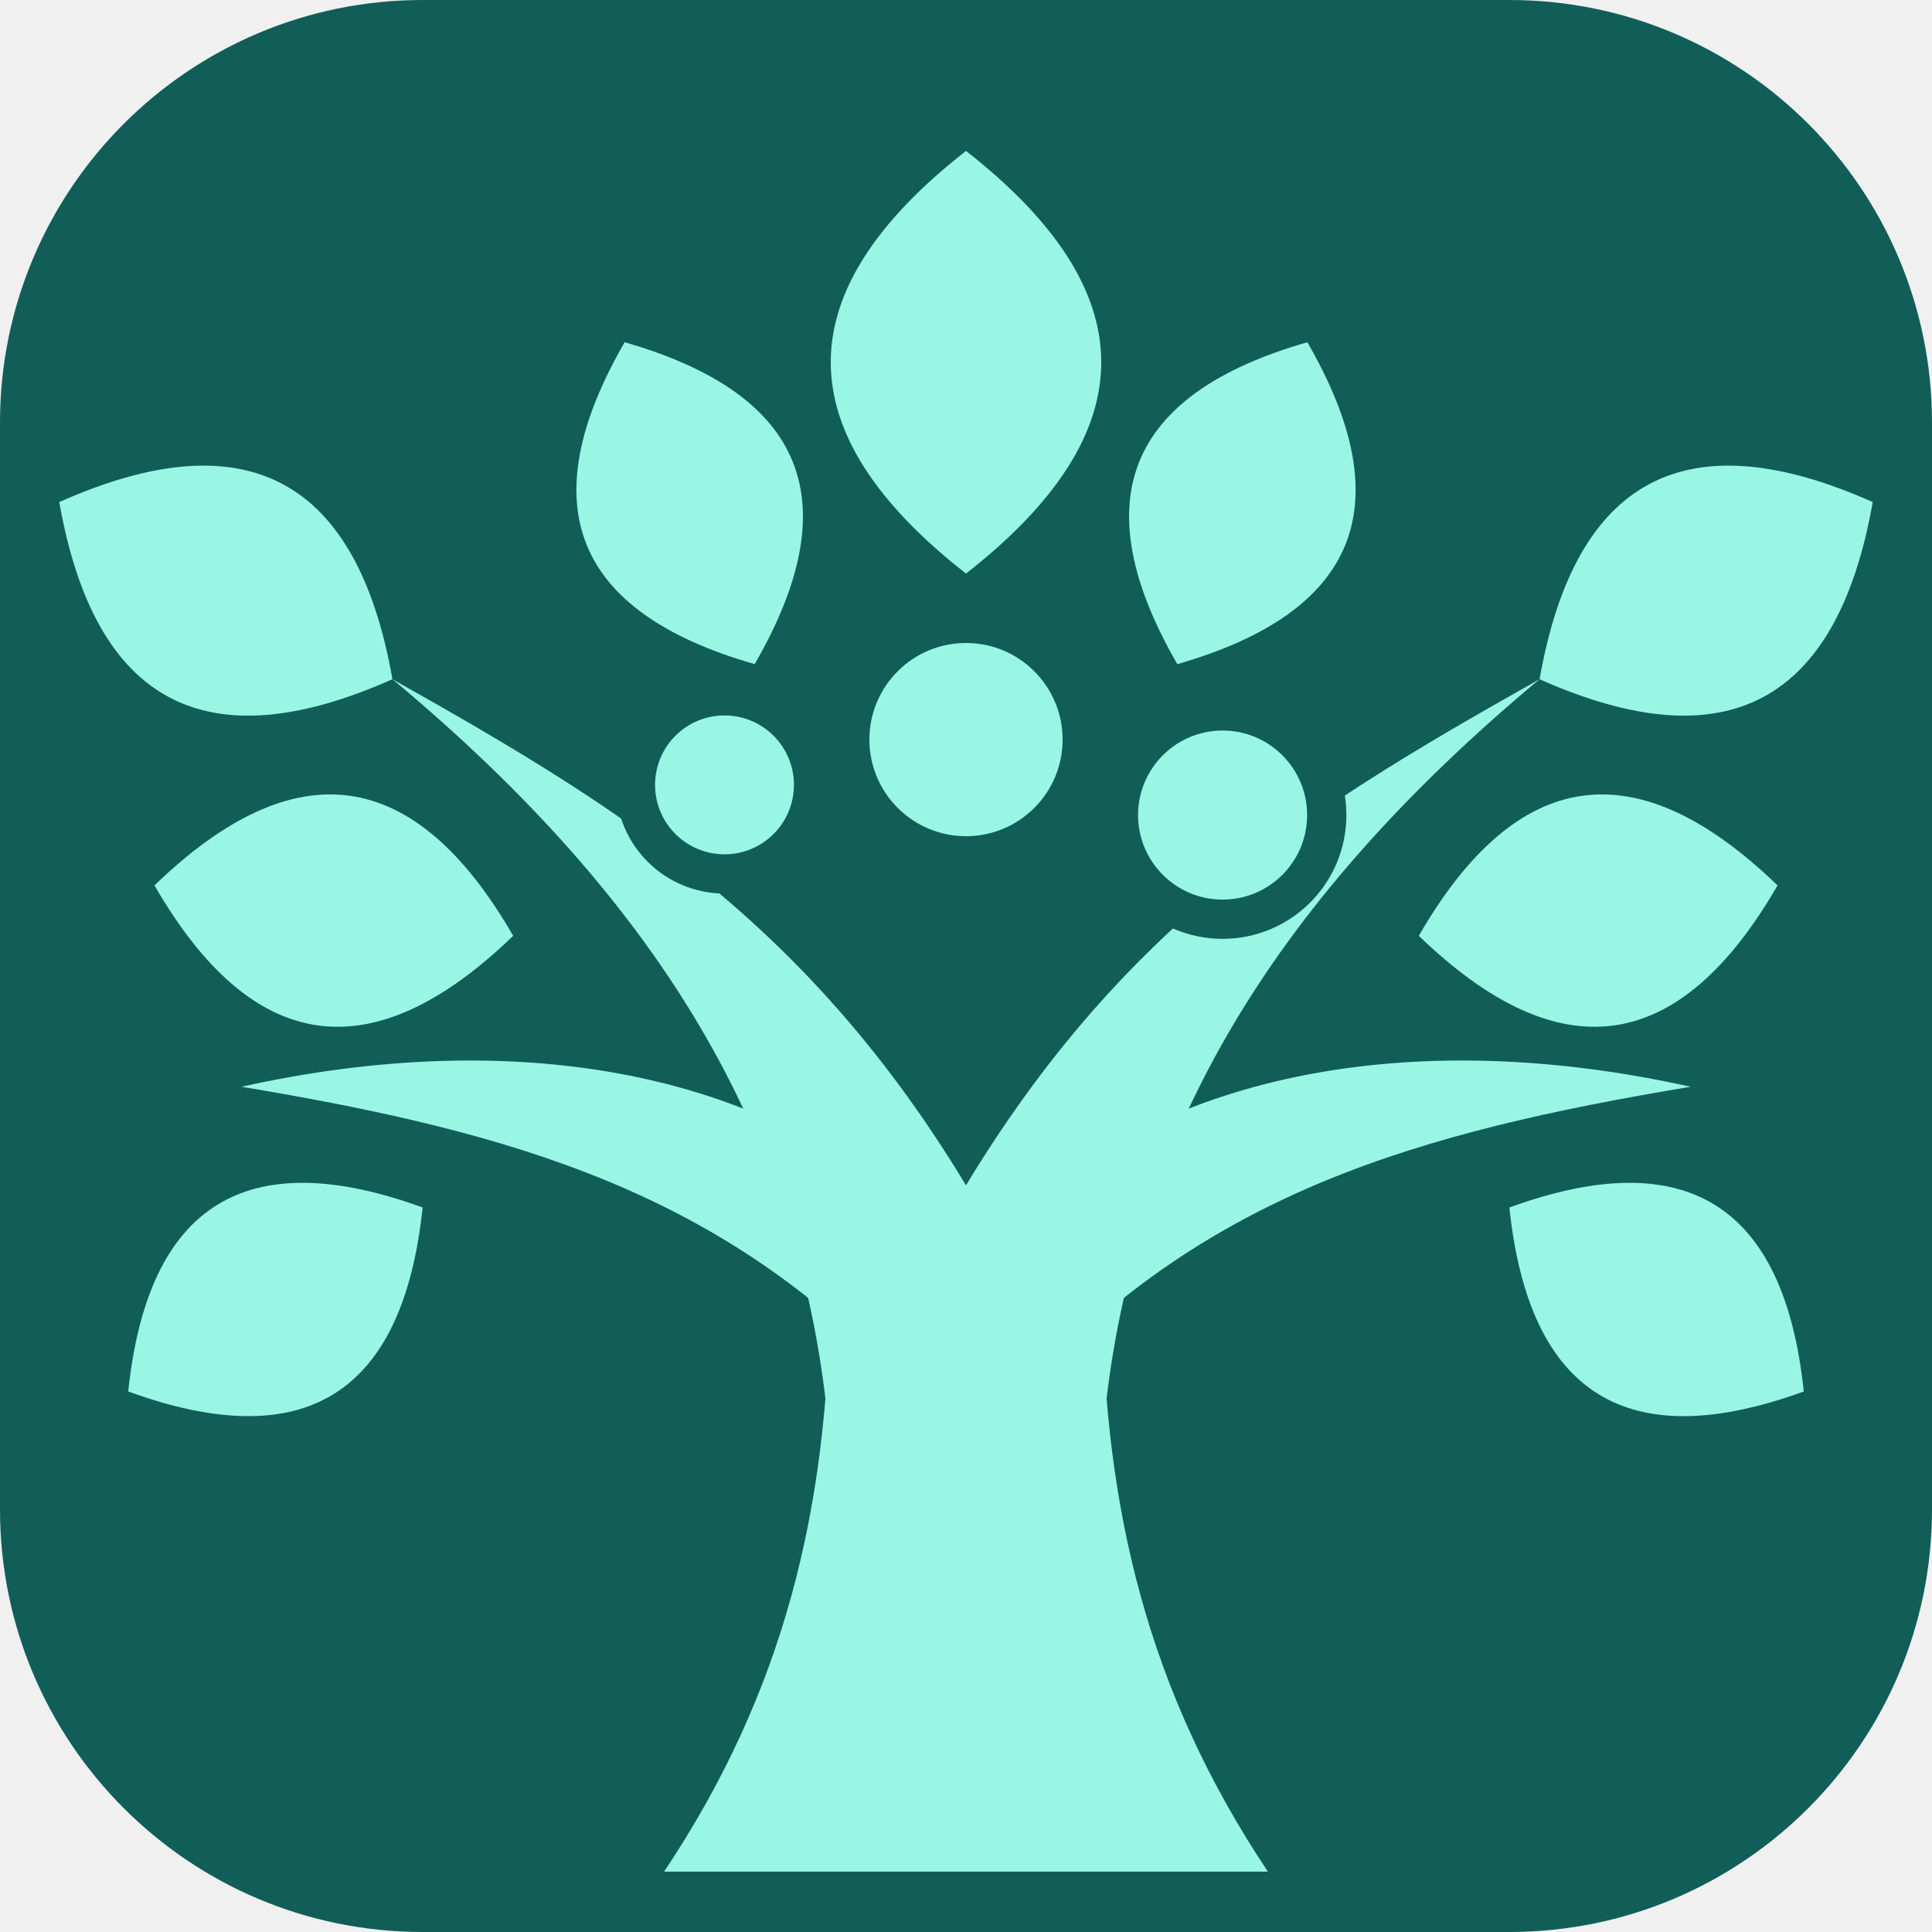
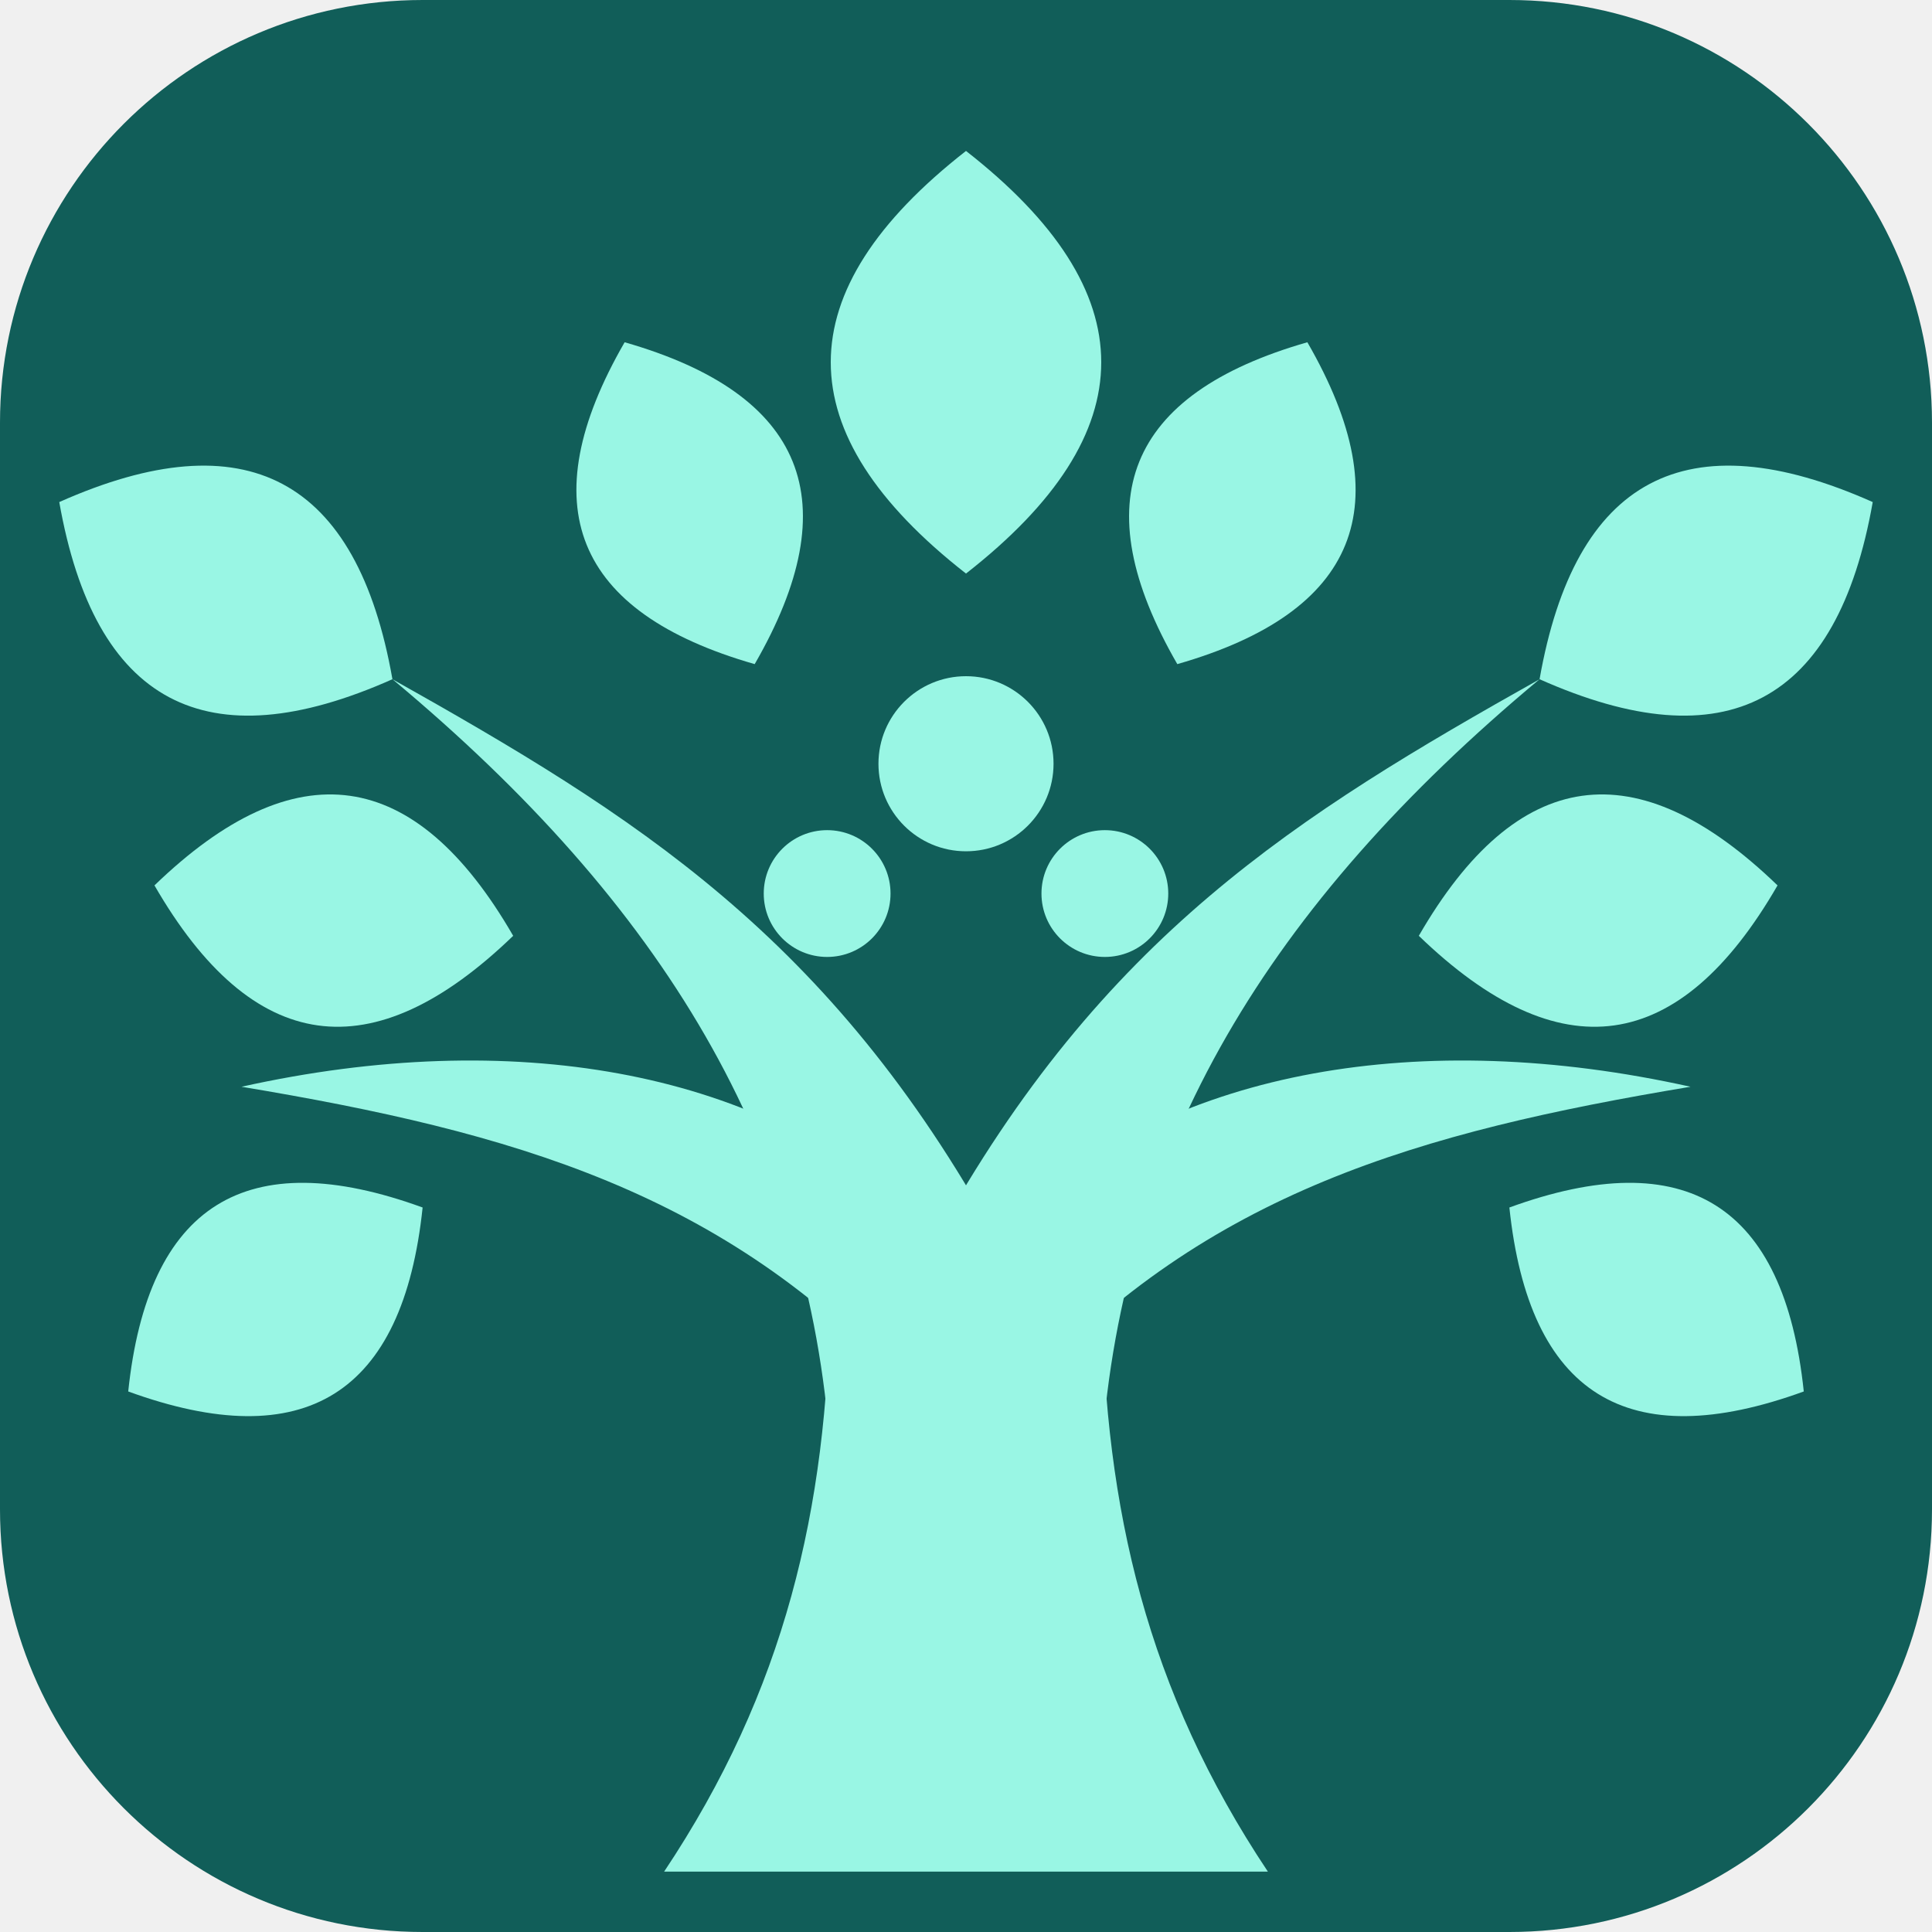
<svg xmlns="http://www.w3.org/2000/svg" viewBox="0 0 64 64">
  <rect width="64" height="64" rx="14" fill="#115e59" />
  <defs>
    <mask id="m" maskUnits="userSpaceOnUse" x="0" y="0" width="64" height="64">
      <rect width="64" height="64" fill="black" />
      <g fill="white">
        <path d="M22 62 C26 56 27.4 50 27.5 43 L36.5 43 C36.6 50 38 56 42 62 Z" />
        <path d="M27.5 48 C26.8 38 22 30 13 22.5 C21 27 27.5 31 33 41 L33 48 Z" />
        <path d="M36.5 48 C37.2 38 42 30 51 22.5 C43 27 36.5 31 31 41 L31 48 Z" />
        <path d="M30 40 C25 35.5 17 34 8 36 C17 37.5 24 39.5 30 46 Z" />
        <path d="M34 40 C39 35.5 47 34 56 36 C47 37.5 40 39.5 34 46 Z" />
        <g transform="translate(32 19) rotate(-90)">
          <path d="M0 0 Q7 -8.96 14 0 Q7 8.96 0 0 Z" />
        </g>
        <g transform="translate(25 22) rotate(-112)">
          <path d="M0 0 Q5.75 -7.36 11.5 0 Q5.75 7.36 0 0 Z" />
        </g>
        <g transform="translate(39 22) rotate(-68)">
          <path d="M0 0 Q5.75 -7.36 11.5 0 Q5.75 7.36 0 0 Z" />
        </g>
        <g transform="translate(13 22.5) rotate(-152)">
          <path d="M0 0 Q6.25 -8 12.5 0 Q6.25 8 0 0 Z" />
        </g>
        <g transform="translate(51 22.5) rotate(-28)">
          <path d="M0 0 Q6.25 -8 12.5 0 Q6.25 8 0 0 Z" />
        </g>
        <g transform="translate(17 31) rotate(188)">
          <path d="M0 0 Q6 -7.68 12 0 Q6 7.68 0 0 Z" />
        </g>
        <g transform="translate(47 31) rotate(-8)">
          <path d="M0 0 Q6 -7.68 12 0 Q6 7.68 0 0 Z" />
        </g>
        <g transform="translate(14 40) rotate(148)">
          <path d="M0 0 Q5.75 -7.36 11.5 0 Q5.75 7.36 0 0 Z" />
        </g>
        <g transform="translate(50 40) rotate(32)">
          <path d="M0 0 Q5.75 -7.36 11.5 0 Q5.75 7.36 0 0 Z" />
        </g>
-       </g>
-       <g fill="black">
-         <circle cx="32" cy="24.5" r="4.5" />
-         <circle cx="24" cy="26" r="3.6" />
-         <circle cx="40.5" cy="27" r="4.1" />
-       </g>
-       <g fill="white">
-         <circle cx="32" cy="24.5" r="3.2" />
-         <circle cx="24" cy="26" r="2.3" />
-         <circle cx="40.5" cy="27" r="2.8" />
+         <circle cx="32" cy="25.3" r="2.9" />
+         <circle cx="27.4" cy="29.6" r="2.1" />
+         <circle cx="36.6" cy="29.6" r="2.1" />
      </g>
      <g fill="none" />
    </mask>
  </defs>
  <rect width="64" height="64" fill="#99f6e4" mask="url(#m)" />
</svg>
